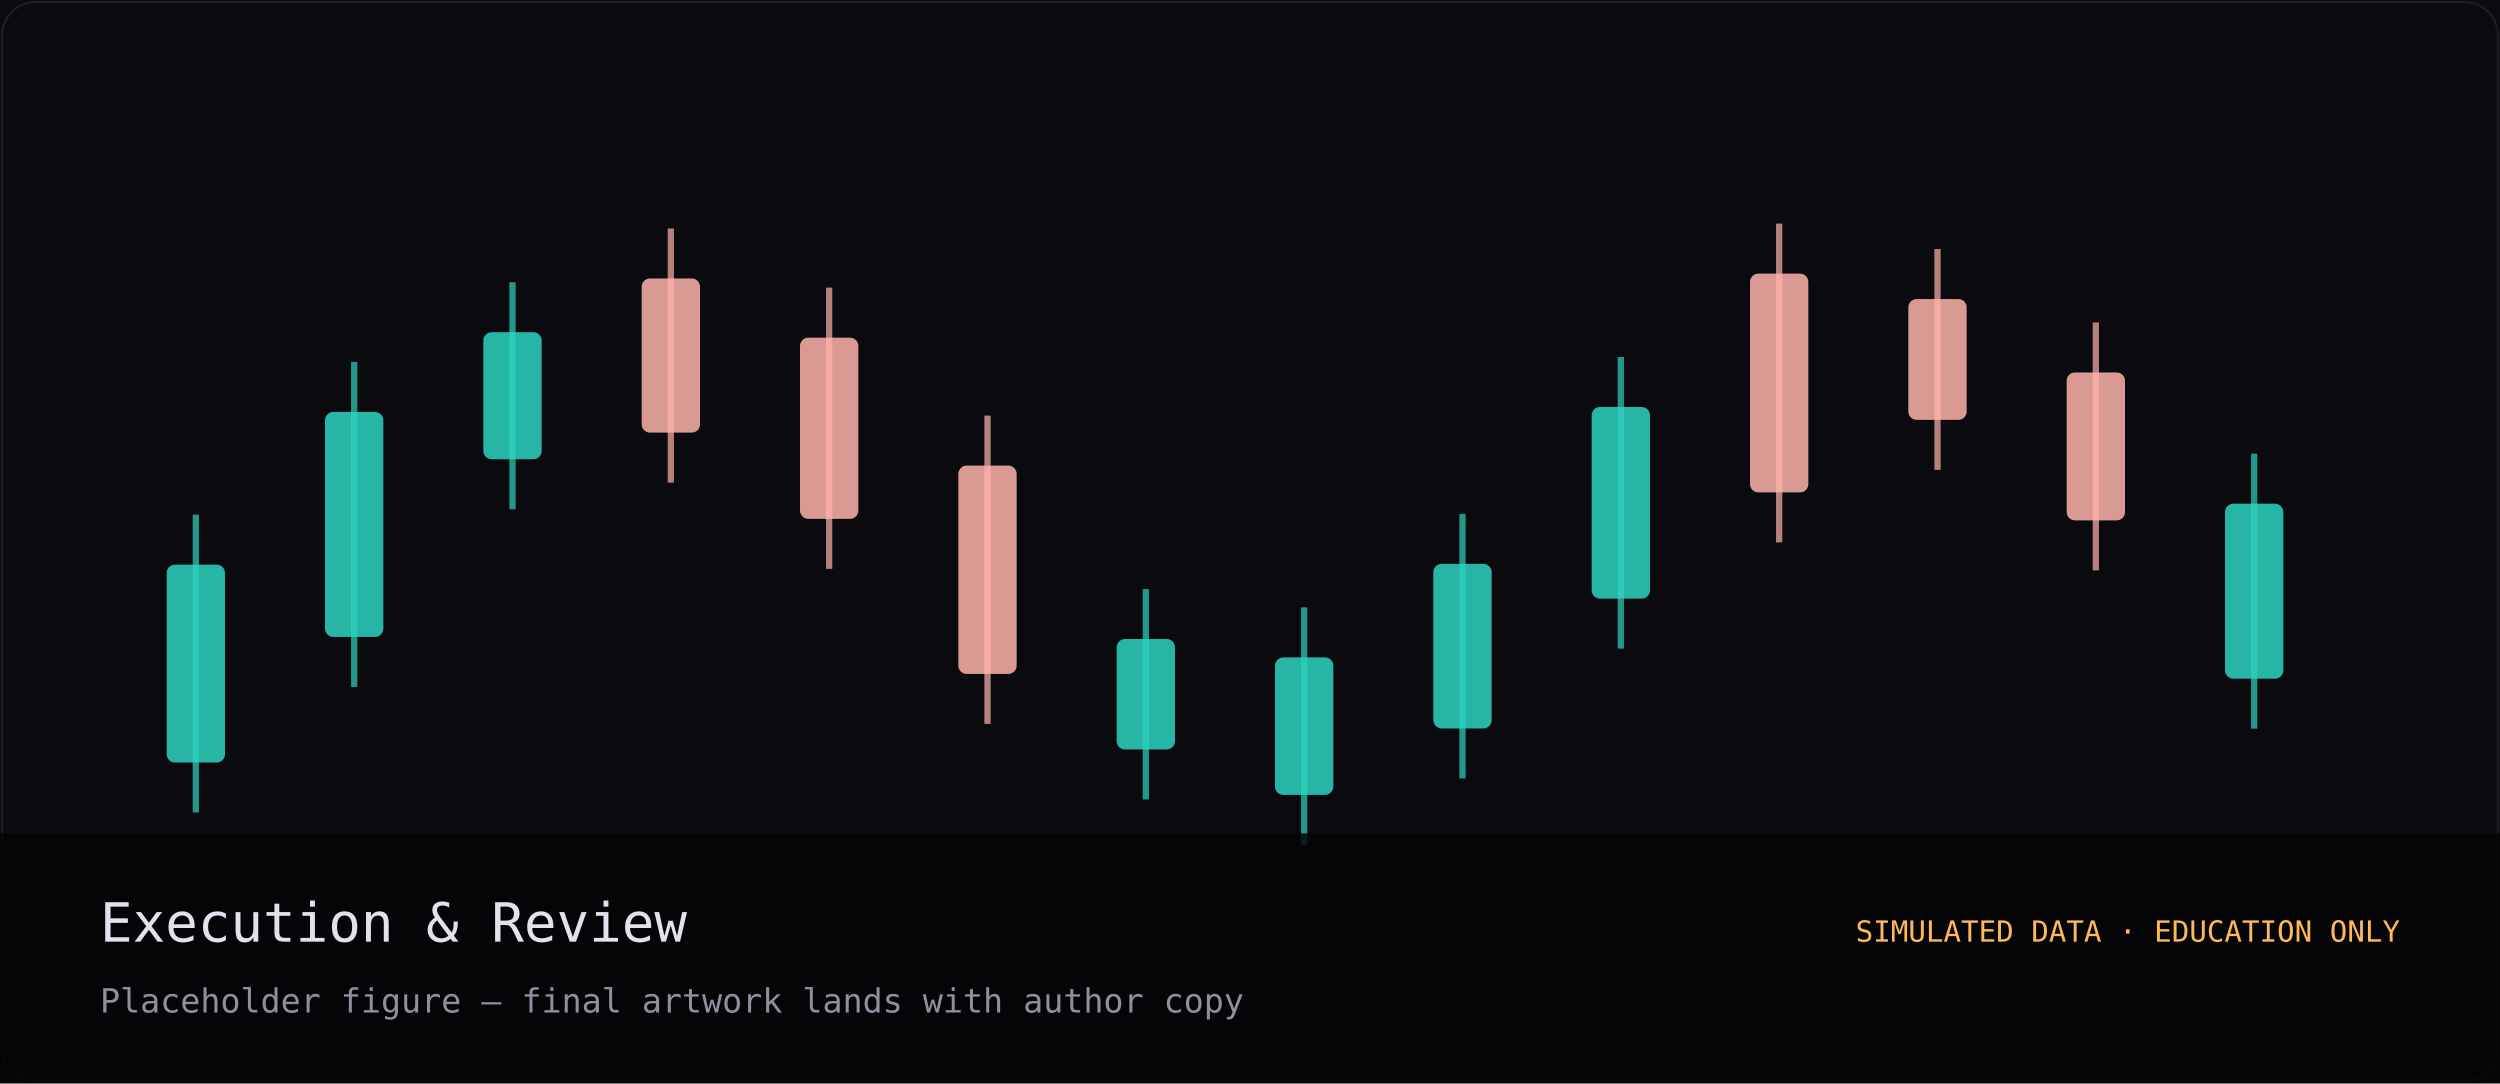
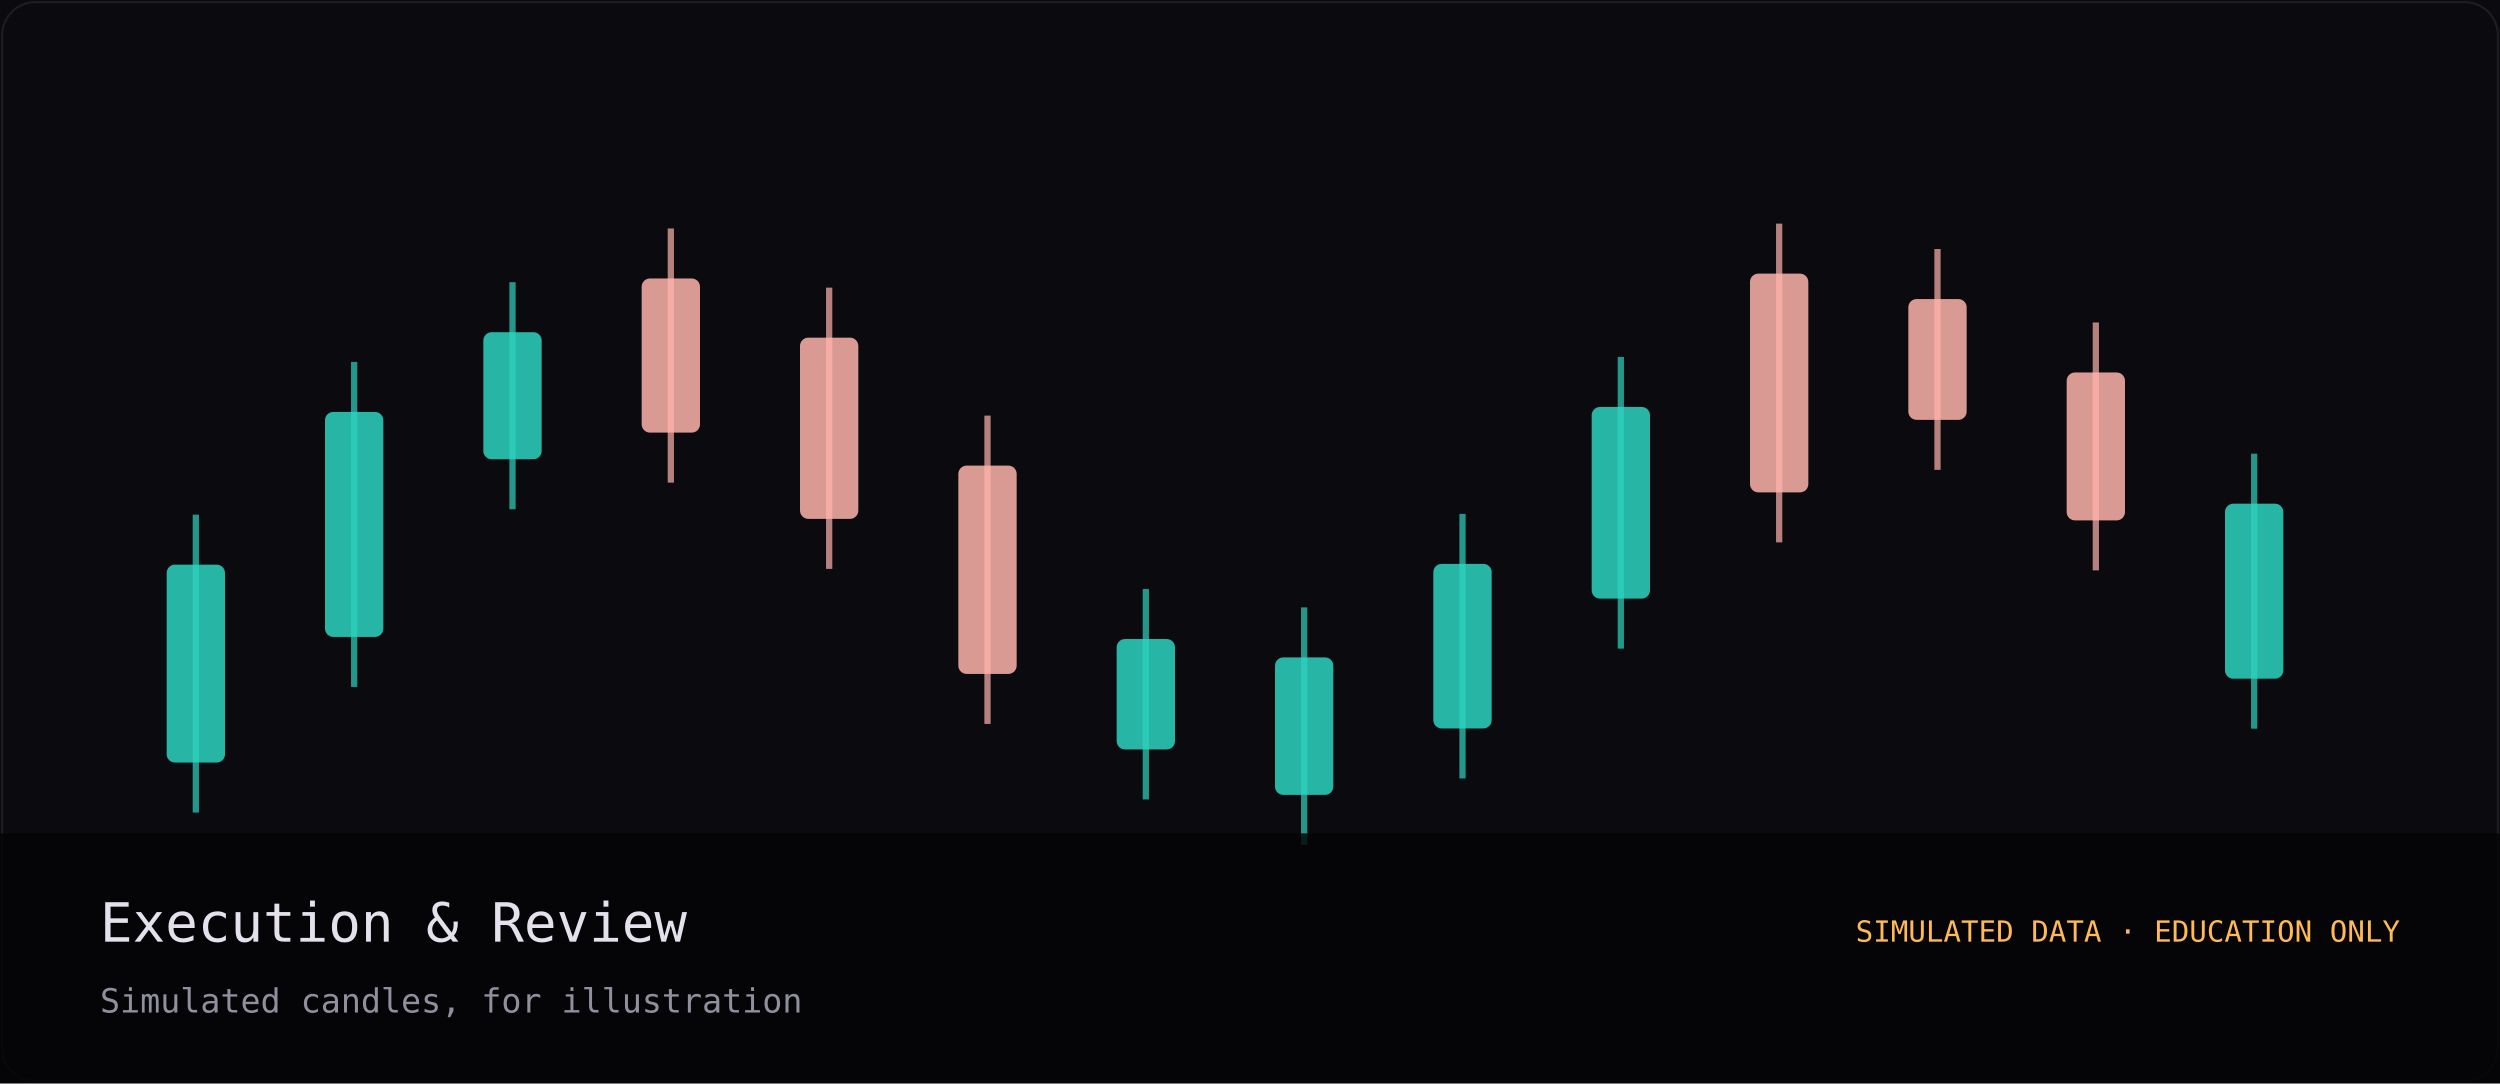
<svg xmlns="http://www.w3.org/2000/svg" width="1200" height="520" viewBox="0 0 1200 520">
  <rect width="1200" height="520" fill="#0A0A0F" />
  <rect x="1" y="1" width="1198" height="518" rx="16" fill="none" stroke="rgba(255,255,255,0.08)" />
  <line x1="94" y1="247.026" x2="94" y2="390.026" stroke="#2DD4BF" stroke-width="3" opacity="0.7" />
  <rect x="80" y="271.026" width="28" height="95" rx="4" fill="#2DD4BF" opacity="0.85" />
  <line x1="170" y1="173.728" x2="170" y2="329.728" stroke="#2DD4BF" stroke-width="3" opacity="0.7" />
  <rect x="156" y="197.728" width="28" height="108" rx="4" fill="#2DD4BF" opacity="0.85" />
  <line x1="246" y1="135.448" x2="246" y2="244.448" stroke="#2DD4BF" stroke-width="3" opacity="0.7" />
  <rect x="232" y="159.448" width="28" height="61" rx="4" fill="#2DD4BF" opacity="0.85" />
  <line x1="322" y1="109.661" x2="322" y2="231.661" stroke="#FFB4AB" stroke-width="3" opacity="0.7" />
  <rect x="308" y="133.661" width="28" height="74" rx="4" fill="#FFB4AB" opacity="0.85" />
  <line x1="398" y1="138.065" x2="398" y2="273.065" stroke="#FFB4AB" stroke-width="3" opacity="0.7" />
  <rect x="384" y="162.065" width="28" height="87" rx="4" fill="#FFB4AB" opacity="0.85" />
  <line x1="474" y1="199.489" x2="474" y2="347.489" stroke="#FFB4AB" stroke-width="3" opacity="0.7" />
  <rect x="460" y="223.489" width="28" height="100" rx="4" fill="#FFB4AB" opacity="0.85" />
  <line x1="550" y1="282.731" x2="550" y2="383.731" stroke="#2DD4BF" stroke-width="3" opacity="0.7" />
  <rect x="536" y="306.731" width="28" height="53" rx="4" fill="#2DD4BF" opacity="0.85" />
  <line x1="626" y1="291.552" x2="626" y2="405.552" stroke="#2DD4BF" stroke-width="3" opacity="0.7" />
  <rect x="612" y="315.552" width="28" height="66" rx="4" fill="#2DD4BF" opacity="0.85" />
  <line x1="702" y1="246.658" x2="702" y2="373.658" stroke="#2DD4BF" stroke-width="3" opacity="0.7" />
  <rect x="688" y="270.658" width="28" height="79" rx="4" fill="#2DD4BF" opacity="0.85" />
  <line x1="778" y1="171.34" x2="778" y2="311.34" stroke="#2DD4BF" stroke-width="3" opacity="0.7" />
  <rect x="764" y="195.34" width="28" height="92" rx="4" fill="#2DD4BF" opacity="0.85" />
  <line x1="854" y1="107.34" x2="854" y2="260.34" stroke="#FFB4AB" stroke-width="3" opacity="0.7" />
  <rect x="840" y="131.34" width="28" height="105" rx="4" fill="#FFB4AB" opacity="0.85" />
  <line x1="930" y1="119.538" x2="930" y2="225.538" stroke="#FFB4AB" stroke-width="3" opacity="0.7" />
  <rect x="916" y="143.538" width="28" height="58" rx="4" fill="#FFB4AB" opacity="0.85" />
  <line x1="1006" y1="154.789" x2="1006" y2="273.789" stroke="#FFB4AB" stroke-width="3" opacity="0.7" />
  <rect x="992" y="178.789" width="28" height="71" rx="4" fill="#FFB4AB" opacity="0.85" />
  <line x1="1082" y1="217.768" x2="1082" y2="349.768" stroke="#2DD4BF" stroke-width="3" opacity="0.7" />
  <rect x="1068" y="241.768" width="28" height="84" rx="4" fill="#2DD4BF" opacity="0.85" />
  <rect x="0" y="400" width="1200" height="120" fill="#050507" opacity="0.85" />
  <text x="48" y="452" font-family="Menlo, monospace" font-size="26" fill="#E4E1ED">Execution &amp; Review</text>
-   <text x="48" y="486" font-family="Menlo, monospace" font-size="16" fill="#908F9E">Placeholder figure — final artwork lands with author copy</text>
+   <text x="48" y="486" font-family="Menlo, monospace" font-size="16" fill="#908F9E">Simulated candles, for illustration</text>
  <text x="1152" y="452" text-anchor="end" font-family="Menlo, monospace" font-size="14" fill="#FFB955">SIMULATED DATA · EDUCATION ONLY</text>
</svg>
